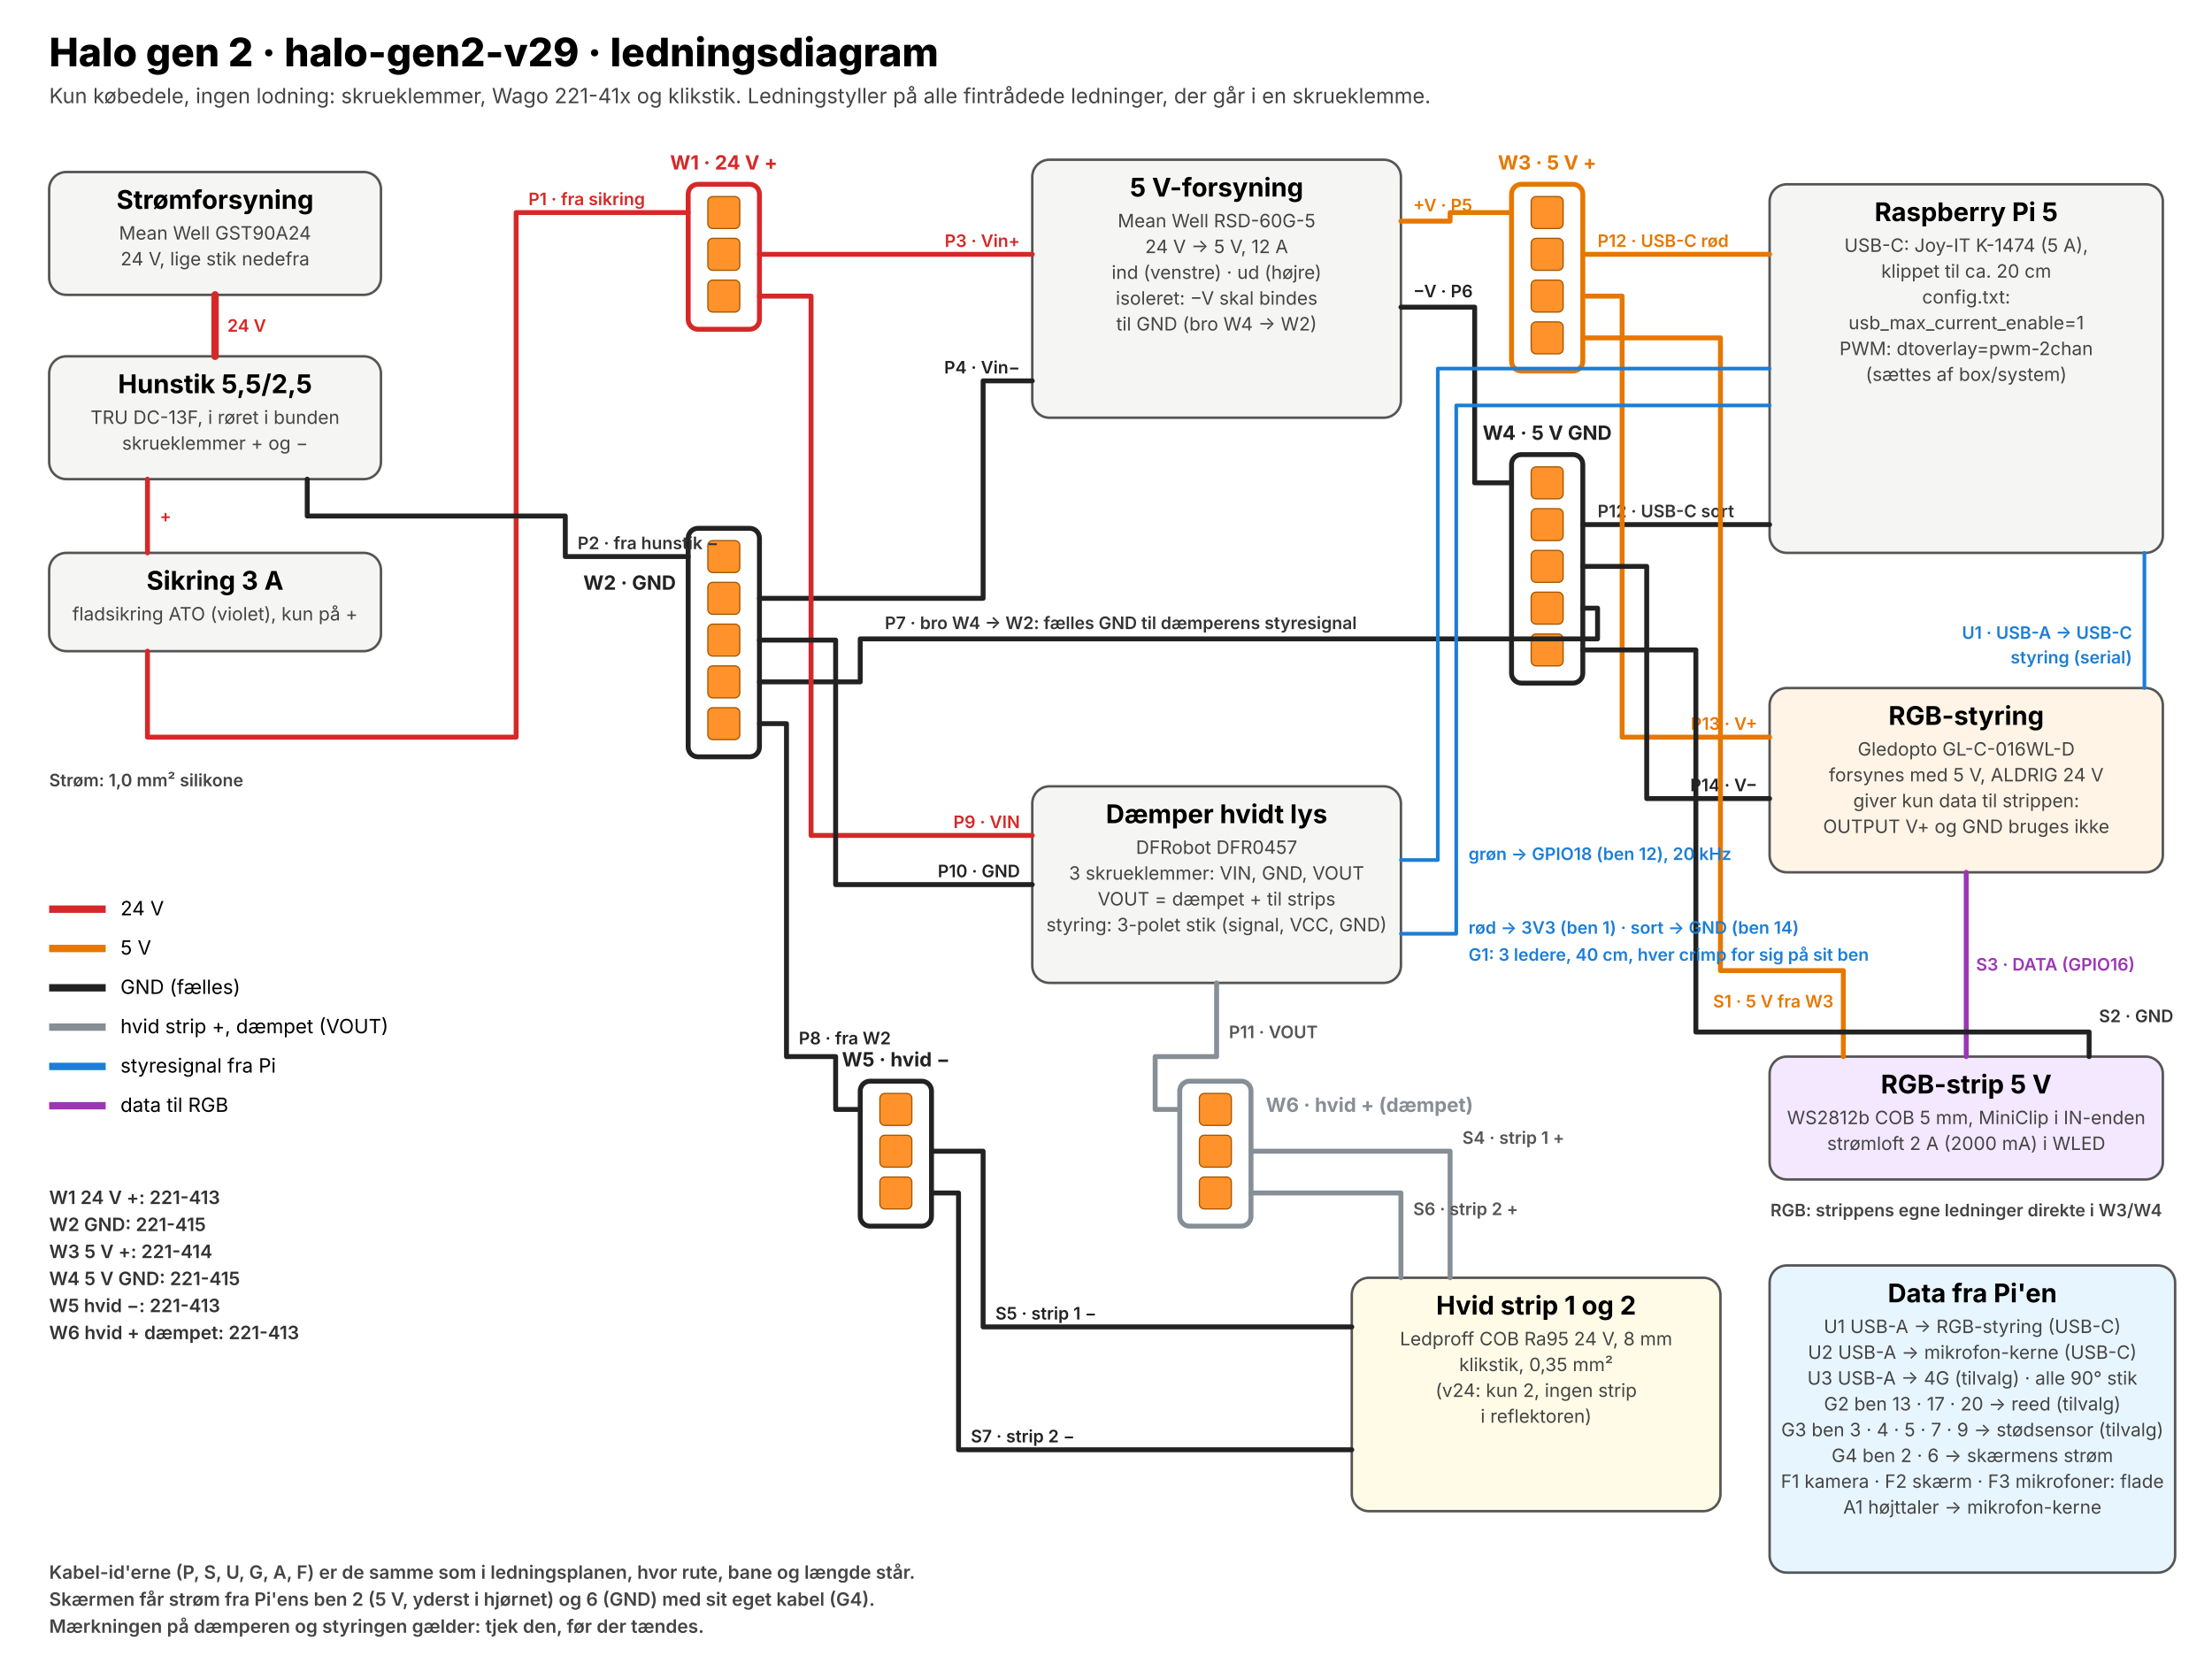
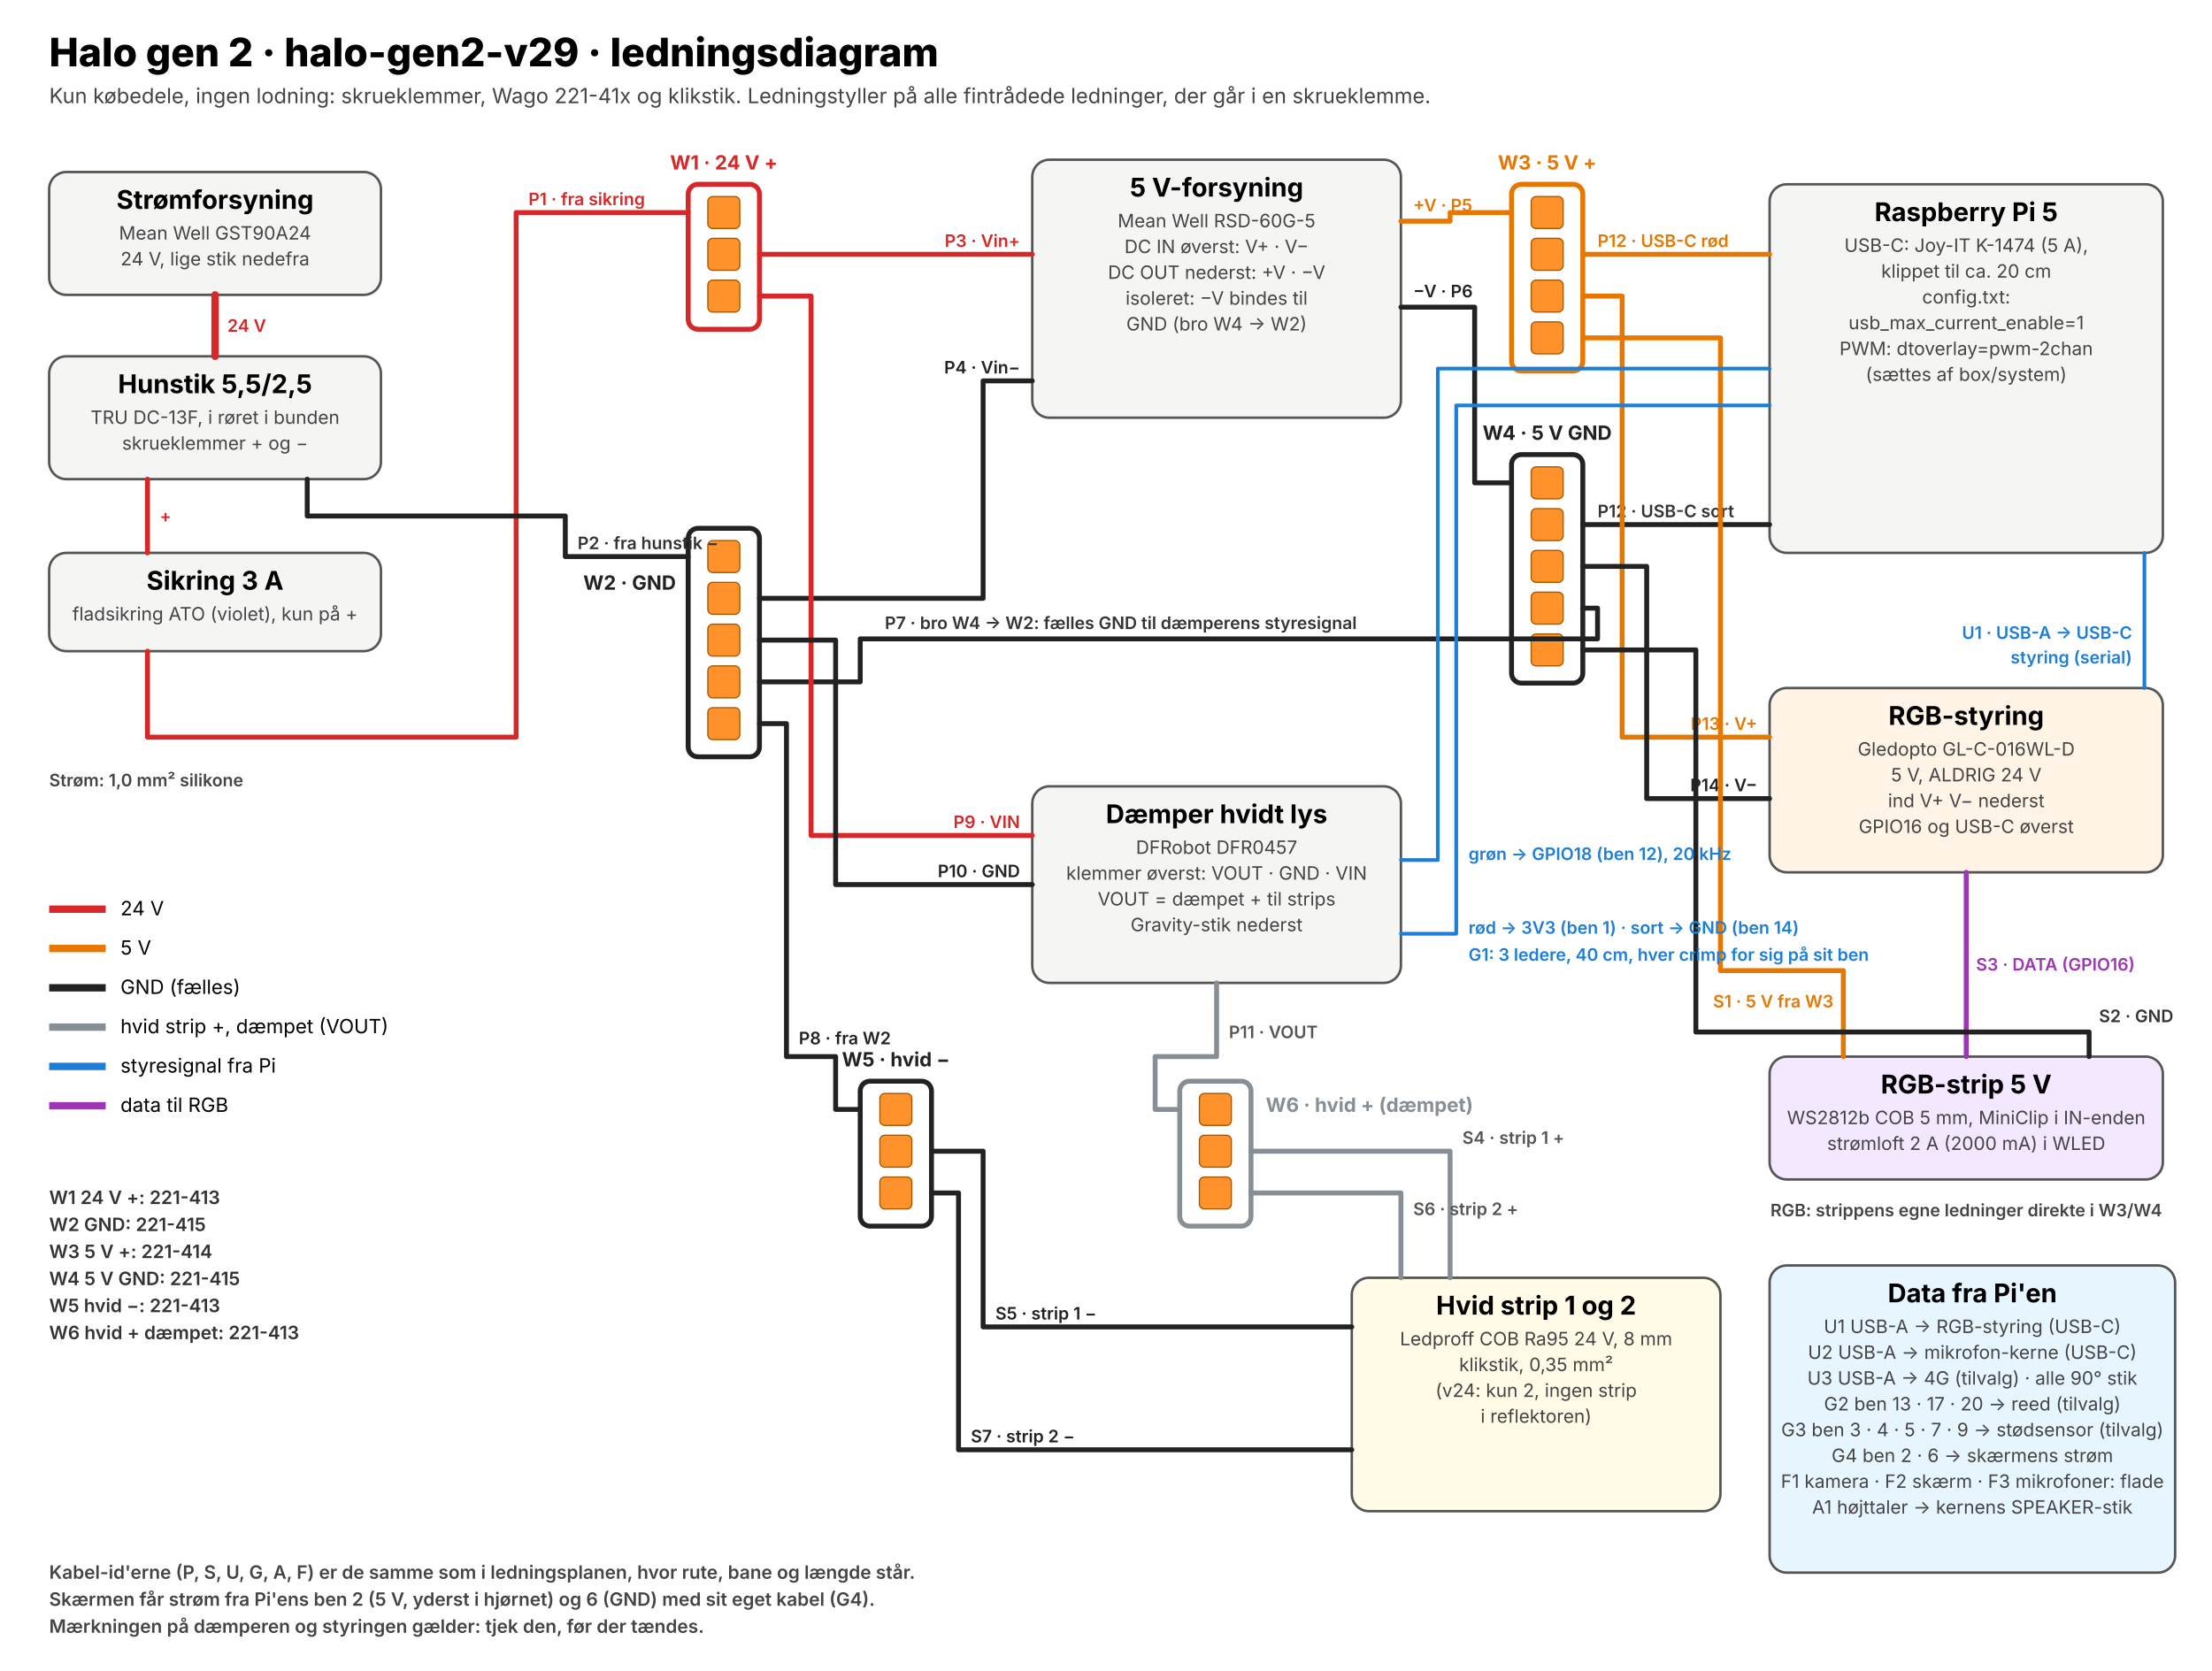
<svg xmlns="http://www.w3.org/2000/svg" width="1800" height="1360" viewBox="0 0 1800 1360" font-family="Inter, Helvetica, Arial, sans-serif">
  <rect width="1800" height="1360" fill="#fff" />
  <text x="40" y="54" font-size="32" font-weight="800">Halo gen 2 · halo-gen2-v29 · ledningsdiagram</text>
  <text x="40" y="84" font-size="17" fill="#444">Kun købedele, ingen lodning: skrueklemmer, Wago 221-41x og klikstik. Ledningstyller på alle fintrådede ledninger, der går i en skrueklemme.</text>
  <rect x="40" y="140" width="270" height="100" rx="14" fill="#f5f5f4" stroke="#555" stroke-width="2" />
  <text x="175.0" y="170" text-anchor="middle" font-size="21" font-weight="700">Strømforsyning</text>
  <text x="175.0" y="195" text-anchor="middle" font-size="15" fill="#444">Mean Well GST90A24</text>
  <text x="175.0" y="216" text-anchor="middle" font-size="15" fill="#444">24 V, lige stik nedefra</text>
  <rect x="40" y="290" width="270" height="100" rx="14" fill="#f5f5f4" stroke="#555" stroke-width="2" />
  <text x="175.0" y="320" text-anchor="middle" font-size="21" font-weight="700">Hunstik 5,5/2,5</text>
  <text x="175.0" y="345" text-anchor="middle" font-size="15" fill="#444">TRU DC-13F, i røret i bunden</text>
  <text x="175.0" y="366" text-anchor="middle" font-size="15" fill="#444">skrueklemmer + og −</text>
  <rect x="40" y="450" width="270" height="80" rx="14" fill="#f5f5f4" stroke="#555" stroke-width="2" />
  <text x="175.0" y="480" text-anchor="middle" font-size="21" font-weight="700">Sikring 3 A</text>
  <text x="175.0" y="505" text-anchor="middle" font-size="15" fill="#444">fladsikring ATO (violet), kun på +</text>
  <path d="M175,240 L175,290" fill="none" stroke="#d62828" stroke-width="6" stroke-linejoin="round" stroke-linecap="round" />
  <text x="185" y="270" font-size="14" fill="#d62828" font-weight="600" text-anchor="start">24 V</text>
  <rect x="560" y="150" width="58" height="118" rx="8" fill="#fff" stroke="#d62828" stroke-width="4" />
  <rect x="576" y="160" width="26" height="26" rx="4" fill="#ff922b" stroke="#a65800" />
  <rect x="576" y="194" width="26" height="26" rx="4" fill="#ff922b" stroke="#a65800" />
  <rect x="576" y="228" width="26" height="26" rx="4" fill="#ff922b" stroke="#a65800" />
  <text x="589" y="138" text-anchor="middle" font-size="16" font-weight="700" fill="#d62828">W1 · 24 V + </text>
  <rect x="560" y="430" width="58" height="186" rx="8" fill="#fff" stroke="#222222" stroke-width="4" />
  <rect x="576" y="440" width="26" height="26" rx="4" fill="#ff922b" stroke="#a65800" />
  <rect x="576" y="474" width="26" height="26" rx="4" fill="#ff922b" stroke="#a65800" />
  <rect x="576" y="508" width="26" height="26" rx="4" fill="#ff922b" stroke="#a65800" />
  <rect x="576" y="542" width="26" height="26" rx="4" fill="#ff922b" stroke="#a65800" />
  <rect x="576" y="576" width="26" height="26" rx="4" fill="#ff922b" stroke="#a65800" />
  <text x="550" y="480" text-anchor="end" font-size="16" font-weight="700" fill="#222222">W2 · GND </text>
  <path d="M120,390 L120,450" fill="none" stroke="#d62828" stroke-width="4" stroke-linejoin="round" stroke-linecap="round" />
  <text x="130" y="425" font-size="14" fill="#d62828" font-weight="600" text-anchor="start">+</text>
  <path d="M120,530 L120,600 L420,600 L420,173 L560,173" fill="none" stroke="#d62828" stroke-width="4" stroke-linejoin="round" stroke-linecap="round" />
  <text x="430" y="167" font-size="14" fill="#d62828" font-weight="600" text-anchor="start">P1 · fra sikring</text>
  <path d="M250,390 L250,420 L460,420 L460,453 L560,453" fill="none" stroke="#222222" stroke-width="4" stroke-linejoin="round" stroke-linecap="round" />
  <text x="470" y="447" font-size="14" fill="#333" font-weight="600" text-anchor="start">P2 · fra hunstik −</text>
  <text x="40" y="640" font-size="14" fill="#444" font-weight="600" text-anchor="start">Strøm: 1,0 mm² silikone</text>
  <rect x="840" y="130" width="300" height="210" rx="14" fill="#f5f5f4" stroke="#555" stroke-width="2" />
  <text x="990.0" y="160" text-anchor="middle" font-size="21" font-weight="700">5 V-forsyning</text>
  <text x="990.0" y="185" text-anchor="middle" font-size="15" fill="#444">Mean Well RSD-60G-5</text>
-   <text x="990.0" y="206" text-anchor="middle" font-size="15" fill="#444">24 V → 5 V, 12 A</text>
-   <text x="990.0" y="227" text-anchor="middle" font-size="15" fill="#444">ind (venstre) · ud (højre)</text>
-   <text x="990.0" y="248" text-anchor="middle" font-size="15" fill="#444">isoleret: −V skal bindes</text>
-   <text x="990.0" y="269" text-anchor="middle" font-size="15" fill="#444">til GND (bro W4 → W2)</text>
+   <text x="990.0" y="206" text-anchor="middle" font-size="15" fill="#444">DC IN øverst: V+ · V−</text>
+   <text x="990.0" y="227" text-anchor="middle" font-size="15" fill="#444">DC OUT nederst: +V · −V</text>
+   <text x="990.0" y="248" text-anchor="middle" font-size="15" fill="#444">isoleret: −V bindes til</text>
+   <text x="990.0" y="269" text-anchor="middle" font-size="15" fill="#444">GND (bro W4 → W2)</text>
  <path d="M618,207 L840,207" fill="none" stroke="#d62828" stroke-width="4" stroke-linejoin="round" stroke-linecap="round" />
  <text x="830" y="201" font-size="14" fill="#d62828" font-weight="600" text-anchor="end">P3 · Vin+</text>
  <path d="M618,487 L800,487 L800,310 L840,310" fill="none" stroke="#222222" stroke-width="4" stroke-linejoin="round" stroke-linecap="round" />
  <text x="830" y="304" font-size="14" fill="#222" font-weight="600" text-anchor="end">P4 · Vin−</text>
  <rect x="1230" y="150" width="58" height="152" rx="8" fill="#fff" stroke="#e67700" stroke-width="4" />
  <rect x="1246" y="160" width="26" height="26" rx="4" fill="#ff922b" stroke="#a65800" />
  <rect x="1246" y="194" width="26" height="26" rx="4" fill="#ff922b" stroke="#a65800" />
  <rect x="1246" y="228" width="26" height="26" rx="4" fill="#ff922b" stroke="#a65800" />
  <rect x="1246" y="262" width="26" height="26" rx="4" fill="#ff922b" stroke="#a65800" />
  <text x="1259" y="138" text-anchor="middle" font-size="16" font-weight="700" fill="#e67700">W3 · 5 V + </text>
  <rect x="1230" y="370" width="58" height="186" rx="8" fill="#fff" stroke="#222222" stroke-width="4" />
  <rect x="1246" y="380" width="26" height="26" rx="4" fill="#ff922b" stroke="#a65800" />
  <rect x="1246" y="414" width="26" height="26" rx="4" fill="#ff922b" stroke="#a65800" />
  <rect x="1246" y="448" width="26" height="26" rx="4" fill="#ff922b" stroke="#a65800" />
  <rect x="1246" y="482" width="26" height="26" rx="4" fill="#ff922b" stroke="#a65800" />
  <rect x="1246" y="516" width="26" height="26" rx="4" fill="#ff922b" stroke="#a65800" />
  <text x="1259" y="358" text-anchor="middle" font-size="16" font-weight="700" fill="#222222">W4 · 5 V GND </text>
  <path d="M1140,180 L1180,180 L1180,173 L1230,173" fill="none" stroke="#e67700" stroke-width="4" stroke-linejoin="round" stroke-linecap="round" />
  <text x="1150" y="172" font-size="14" fill="#e67700" font-weight="600" text-anchor="start">+V · P5</text>
  <path d="M1140,250 L1200,250 L1200,393 L1230,393" fill="none" stroke="#222222" stroke-width="4" stroke-linejoin="round" stroke-linecap="round" />
  <text x="1150" y="242" font-size="14" fill="#222" font-weight="600" text-anchor="start">−V · P6</text>
  <rect x="1440" y="150" width="320" height="300" rx="14" fill="#f5f5f4" stroke="#555" stroke-width="2" />
  <text x="1600.0" y="180" text-anchor="middle" font-size="21" font-weight="700">Raspberry Pi 5</text>
  <text x="1600.0" y="205" text-anchor="middle" font-size="15" fill="#444">USB-C: Joy-IT K-1474 (5 A),</text>
  <text x="1600.0" y="226" text-anchor="middle" font-size="15" fill="#444">klippet til ca. 20 cm</text>
  <text x="1600.0" y="247" text-anchor="middle" font-size="15" fill="#444">config.txt:</text>
  <text x="1600.0" y="268" text-anchor="middle" font-size="15" fill="#444">usb_max_current_enable=1</text>
  <text x="1600.0" y="289" text-anchor="middle" font-size="15" fill="#444">PWM: dtoverlay=pwm-2chan</text>
  <text x="1600.0" y="310" text-anchor="middle" font-size="15" fill="#444">(sættes af box/system)</text>
  <path d="M1288,207 L1440,207" fill="none" stroke="#e67700" stroke-width="4" stroke-linejoin="round" stroke-linecap="round" />
  <text x="1300" y="201" font-size="14" fill="#e67700" font-weight="600" text-anchor="start">P12 · USB-C rød</text>
  <path d="M1288,427 L1440,427" fill="none" stroke="#222222" stroke-width="4" stroke-linejoin="round" stroke-linecap="round" />
  <text x="1300" y="421" font-size="14" fill="#333" font-weight="600" text-anchor="start">P12 · USB-C sort</text>
  <rect x="1440" y="560" width="320" height="150" rx="14" fill="#fff4e6" stroke="#555" stroke-width="2" />
  <text x="1600.0" y="590" text-anchor="middle" font-size="21" font-weight="700">RGB-styring</text>
  <text x="1600.0" y="615" text-anchor="middle" font-size="15" fill="#444">Gledopto GL-C-016WL-D</text>
-   <text x="1600.0" y="636" text-anchor="middle" font-size="15" fill="#444">forsynes med 5 V, ALDRIG 24 V</text>
-   <text x="1600.0" y="657" text-anchor="middle" font-size="15" fill="#444">giver kun data til strippen:</text>
-   <text x="1600.0" y="678" text-anchor="middle" font-size="15" fill="#444">OUTPUT V+ og GND bruges ikke</text>
+   <text x="1600.0" y="636" text-anchor="middle" font-size="15" fill="#444">5 V, ALDRIG 24 V</text>
+   <text x="1600.0" y="657" text-anchor="middle" font-size="15" fill="#444">ind V+ V− nederst</text>
+   <text x="1600.0" y="678" text-anchor="middle" font-size="15" fill="#444">GPIO16 og USB-C øverst</text>
  <path d="M1288,241 L1320,241 L1320,600 L1440,600" fill="none" stroke="#e67700" stroke-width="4" stroke-linejoin="round" stroke-linecap="round" />
  <text x="1430" y="594" font-size="14" fill="#e67700" font-weight="600" text-anchor="end">P13 · V+</text>
  <path d="M1288,461 L1340,461 L1340,650 L1440,650" fill="none" stroke="#222222" stroke-width="4" stroke-linejoin="round" stroke-linecap="round" />
  <text x="1430" y="644" font-size="14" fill="#222" font-weight="600" text-anchor="end">P14 · V−</text>
  <rect x="1440" y="860" width="320" height="100" rx="14" fill="#f3e8ff" stroke="#555" stroke-width="2" />
  <text x="1600.0" y="890" text-anchor="middle" font-size="21" font-weight="700">RGB-strip 5 V</text>
  <text x="1600.0" y="915" text-anchor="middle" font-size="15" fill="#444">WS2812b COB 5 mm, MiniClip i IN-enden</text>
  <text x="1600.0" y="936" text-anchor="middle" font-size="15" fill="#444">strømloft 2 A (2000 mA) i WLED</text>
  <path d="M1288,275 L1400,275 L1400,790 L1500,790 L1500,860" fill="none" stroke="#e67700" stroke-width="4" stroke-linejoin="round" stroke-linecap="round" />
  <text x="1492" y="820" font-size="14" fill="#e67700" font-weight="600" text-anchor="end">S1 · 5 V fra W3</text>
  <path d="M1600,710 L1600,860" fill="none" stroke="#9c36b5" stroke-width="4" stroke-linejoin="round" stroke-linecap="round" />
  <text x="1608" y="790" font-size="14" fill="#9c36b5" font-weight="600" text-anchor="start">S3 · DATA (GPIO16)</text>
  <path d="M1288,529 L1380,529 L1380,840 L1700,840 L1700,860" fill="none" stroke="#222222" stroke-width="4" stroke-linejoin="round" stroke-linecap="round" />
  <text x="1708" y="832" font-size="14" fill="#333" font-weight="600" text-anchor="start">S2 · GND</text>
  <text x="1600" y="990" font-size="14" fill="#444" font-weight="600" text-anchor="middle">RGB: strippens egne ledninger direkte i W3/W4</text>
  <path d="M1745,450 L1745,560" fill="none" stroke="#1c7ed6" stroke-width="3" stroke-linejoin="round" stroke-linecap="round" />
  <text x="1735" y="520" font-size="14" fill="#1c7ed6" font-weight="600" text-anchor="end">U1 · USB-A → USB-C</text>
  <text x="1735" y="540" font-size="14" fill="#1c7ed6" font-weight="600" text-anchor="end">styring (serial)</text>
  <path d="M1288,495 L1300,495 L1300,520 L700,520 L700,555 L618,555" fill="none" stroke="#222222" stroke-width="4" stroke-linejoin="round" stroke-linecap="round" />
  <text x="720" y="512" font-size="14" fill="#333" font-weight="600" text-anchor="start">P7 · bro W4 → W2: fælles GND til dæmperens styresignal</text>
  <rect x="840" y="640" width="300" height="160" rx="14" fill="#f5f5f4" stroke="#555" stroke-width="2" />
  <text x="990.0" y="670" text-anchor="middle" font-size="21" font-weight="700">Dæmper hvidt lys</text>
  <text x="990.0" y="695" text-anchor="middle" font-size="15" fill="#444">DFRobot DFR0457</text>
-   <text x="990.0" y="716" text-anchor="middle" font-size="15" fill="#444">3 skrueklemmer: VIN, GND, VOUT</text>
+   <text x="990.0" y="716" text-anchor="middle" font-size="15" fill="#444">klemmer øverst: VOUT · GND · VIN</text>
  <text x="990.0" y="737" text-anchor="middle" font-size="15" fill="#444">VOUT = dæmpet + til strips</text>
-   <text x="990.0" y="758" text-anchor="middle" font-size="15" fill="#444">styring: 3-polet stik (signal, VCC, GND)</text>
+   <text x="990.0" y="758" text-anchor="middle" font-size="15" fill="#444">Gravity-stik nederst</text>
  <path d="M618,241 L660,241 L660,680 L840,680" fill="none" stroke="#d62828" stroke-width="4" stroke-linejoin="round" stroke-linecap="round" />
  <text x="830" y="674" font-size="14" fill="#d62828" font-weight="600" text-anchor="end">P9 · VIN</text>
  <path d="M618,521 L680,521 L680,720 L840,720" fill="none" stroke="#222222" stroke-width="4" stroke-linejoin="round" stroke-linecap="round" />
  <text x="830" y="714" font-size="14" fill="#222" font-weight="600" text-anchor="end">P10 · GND</text>
  <path d="M1440,300 L1170,300 L1170,700 L1140,700" fill="none" stroke="#1c7ed6" stroke-width="3" stroke-linejoin="round" stroke-linecap="round" />
  <path d="M1440,330 L1185,330 L1185,760 L1140,760" fill="none" stroke="#1c7ed6" stroke-width="3" stroke-linejoin="round" stroke-linecap="round" />
  <text x="1195" y="700" font-size="14" fill="#1c7ed6" font-weight="600" text-anchor="start">grøn → GPIO18 (ben 12), 20 kHz</text>
  <text x="1195" y="760" font-size="14" fill="#1c7ed6" font-weight="600" text-anchor="start">rød → 3V3 (ben 1) · sort → GND (ben 14)</text>
  <text x="1195" y="782" font-size="14" fill="#1c7ed6" font-weight="600" text-anchor="start">G1: 3 ledere, 40 cm, hver crimp for sig på sit ben</text>
  <rect x="960" y="880" width="58" height="118" rx="8" fill="#fff" stroke="#868e96" stroke-width="4" />
  <rect x="976" y="890" width="26" height="26" rx="4" fill="#ff922b" stroke="#a65800" />
  <rect x="976" y="924" width="26" height="26" rx="4" fill="#ff922b" stroke="#a65800" />
  <rect x="976" y="958" width="26" height="26" rx="4" fill="#ff922b" stroke="#a65800" />
  <text x="1030" y="905" text-anchor="start" font-size="16" font-weight="700" fill="#868e96">W6 · hvid + (dæmpet) </text>
  <path d="M990,800 L990,860 L940,860 L940,903 L960,903" fill="none" stroke="#868e96" stroke-width="4" stroke-linejoin="round" stroke-linecap="round" />
  <text x="1000" y="845" font-size="14" fill="#555" font-weight="600" text-anchor="start">P11 · VOUT</text>
  <rect x="700" y="880" width="58" height="118" rx="8" fill="#fff" stroke="#222222" stroke-width="4" />
  <rect x="716" y="890" width="26" height="26" rx="4" fill="#ff922b" stroke="#a65800" />
  <rect x="716" y="924" width="26" height="26" rx="4" fill="#ff922b" stroke="#a65800" />
  <rect x="716" y="958" width="26" height="26" rx="4" fill="#ff922b" stroke="#a65800" />
  <text x="729" y="868" text-anchor="middle" font-size="16" font-weight="700" fill="#222222">W5 · hvid − </text>
  <path d="M618,589 L640,589 L640,860 L680,860 L680,903 L700,903" fill="none" stroke="#222222" stroke-width="4" stroke-linejoin="round" stroke-linecap="round" />
  <text x="650" y="850" font-size="14" fill="#222" font-weight="600" text-anchor="start">P8 · fra W2</text>
  <rect x="1100" y="1040" width="300" height="190" rx="14" fill="#fffbe6" stroke="#555" stroke-width="2" />
  <text x="1250.0" y="1070" text-anchor="middle" font-size="21" font-weight="700">Hvid strip 1 og 2</text>
  <text x="1250.0" y="1095" text-anchor="middle" font-size="15" fill="#444">Ledproff COB Ra95 24 V, 8 mm</text>
  <text x="1250.0" y="1116" text-anchor="middle" font-size="15" fill="#444">klikstik, 0,35 mm²</text>
  <text x="1250.0" y="1137" text-anchor="middle" font-size="15" fill="#444">(v24: kun 2, ingen strip</text>
  <text x="1250.0" y="1158" text-anchor="middle" font-size="15" fill="#444">i reflektoren)</text>
  <path d="M1018,937 L1180,937 L1180,1040" fill="none" stroke="#868e96" stroke-width="4" stroke-linejoin="round" stroke-linecap="round" />
  <text x="1190" y="931" font-size="14" fill="#555" font-weight="600" text-anchor="start">S4 · strip 1 +</text>
  <path d="M1018,971 L1140,971 L1140,1040" fill="none" stroke="#868e96" stroke-width="4" stroke-linejoin="round" stroke-linecap="round" />
  <text x="1150" y="989" font-size="14" fill="#555" font-weight="600" text-anchor="start">S6 · strip 2 +</text>
  <path d="M758,937 L800,937 L800,1080 L1100,1080" fill="none" stroke="#222222" stroke-width="4" stroke-linejoin="round" stroke-linecap="round" />
  <text x="810" y="1074" font-size="14" fill="#222" font-weight="600" text-anchor="start">S5 · strip 1 −</text>
  <path d="M758,971 L780,971 L780,1180 L1100,1180" fill="none" stroke="#222222" stroke-width="4" stroke-linejoin="round" stroke-linecap="round" />
  <text x="790" y="1174" font-size="14" fill="#222" font-weight="600" text-anchor="start">S7 · strip 2 −</text>
  <text x="40" y="980" font-size="15" fill="#333" font-weight="600" text-anchor="start">W1 24 V +: 221-413</text>
  <text x="40" y="1002" font-size="15" fill="#333" font-weight="600" text-anchor="start">W2 GND: 221-415</text>
  <text x="40" y="1024" font-size="15" fill="#333" font-weight="600" text-anchor="start">W3 5 V +: 221-414</text>
  <text x="40" y="1046" font-size="15" fill="#333" font-weight="600" text-anchor="start">W4 5 V GND: 221-415</text>
  <text x="40" y="1068" font-size="15" fill="#333" font-weight="600" text-anchor="start">W5 hvid −: 221-413</text>
  <text x="40" y="1090" font-size="15" fill="#333" font-weight="600" text-anchor="start">W6 hvid + dæmpet: 221-413</text>
  <line x1="40" y1="740" x2="86" y2="740" stroke="#d62828" stroke-width="6" />
  <text x="98" y="745" font-size="16">24 V</text>
  <line x1="40" y1="772" x2="86" y2="772" stroke="#e67700" stroke-width="6" />
  <text x="98" y="777" font-size="16">5 V</text>
  <line x1="40" y1="804" x2="86" y2="804" stroke="#222222" stroke-width="6" />
  <text x="98" y="809" font-size="16">GND (fælles)</text>
  <line x1="40" y1="836" x2="86" y2="836" stroke="#868e96" stroke-width="6" />
  <text x="98" y="841" font-size="16">hvid strip +, dæmpet (VOUT)</text>
  <line x1="40" y1="868" x2="86" y2="868" stroke="#1c7ed6" stroke-width="6" />
  <text x="98" y="873" font-size="16">styresignal fra Pi</text>
  <line x1="40" y1="900" x2="86" y2="900" stroke="#9c36b5" stroke-width="6" />
  <text x="98" y="905" font-size="16">data til RGB</text>
  <rect x="1440" y="1030" width="330" height="250" rx="14" fill="#e7f5ff" stroke="#555" stroke-width="2" />
  <text x="1605.0" y="1060" text-anchor="middle" font-size="21" font-weight="700">Data fra Pi'en</text>
  <text x="1605.0" y="1085" text-anchor="middle" font-size="15" fill="#444">U1 USB-A → RGB-styring (USB-C)</text>
  <text x="1605.0" y="1106" text-anchor="middle" font-size="15" fill="#444">U2 USB-A → mikrofon-kerne (USB-C)</text>
  <text x="1605.0" y="1127" text-anchor="middle" font-size="15" fill="#444">U3 USB-A → 4G (tilvalg) · alle 90° stik</text>
  <text x="1605.0" y="1148" text-anchor="middle" font-size="15" fill="#444">G2 ben 13 · 17 · 20 → reed (tilvalg)</text>
  <text x="1605.0" y="1169" text-anchor="middle" font-size="15" fill="#444">G3 ben 3 · 4 · 5 · 7 · 9 → stødsensor (tilvalg)</text>
  <text x="1605.0" y="1190" text-anchor="middle" font-size="15" fill="#444">G4 ben 2 · 6 → skærmens strøm</text>
  <text x="1605.0" y="1211" text-anchor="middle" font-size="15" fill="#444">F1 kamera · F2 skærm · F3 mikrofoner: flade</text>
-   <text x="1605.0" y="1232" text-anchor="middle" font-size="15" fill="#444">A1 højttaler → mikrofon-kerne</text>
+   <text x="1605.0" y="1232" text-anchor="middle" font-size="15" fill="#444">A1 højttaler → kernens SPEAKER-stik</text>
  <text x="40" y="1285" font-size="15" fill="#444" font-weight="600" text-anchor="start">Kabel-id'erne (P, S, U, G, A, F) er de samme som i ledningsplanen, hvor rute, bane og længde står.</text>
  <text x="40" y="1307" font-size="15" fill="#444" font-weight="600" text-anchor="start">Skærmen får strøm fra Pi'ens ben 2 (5 V, yderst i hjørnet) og 6 (GND) med sit eget kabel (G4).</text>
  <text x="40" y="1329" font-size="15" fill="#444" font-weight="600" text-anchor="start">Mærkningen på dæmperen og styringen gælder: tjek den, før der tændes.</text>
</svg>
